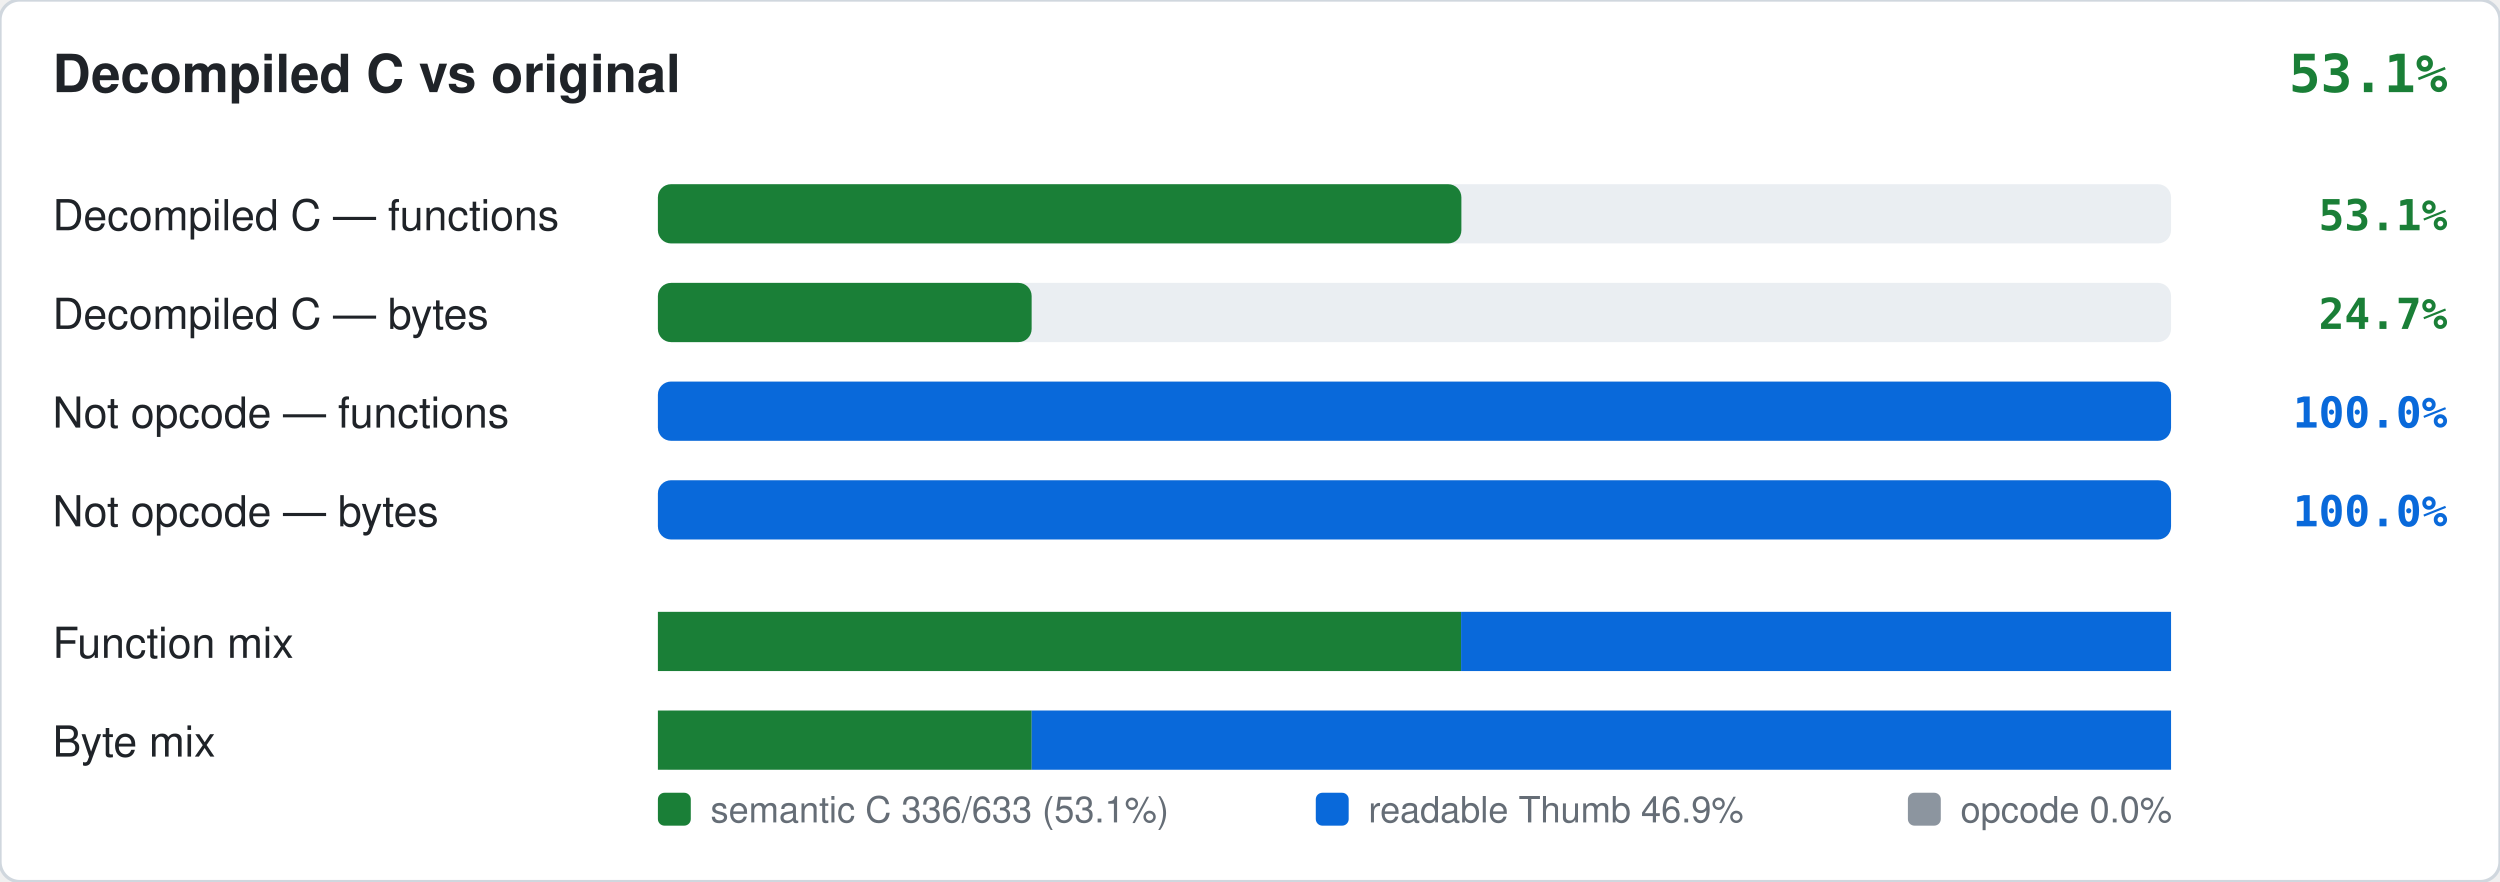
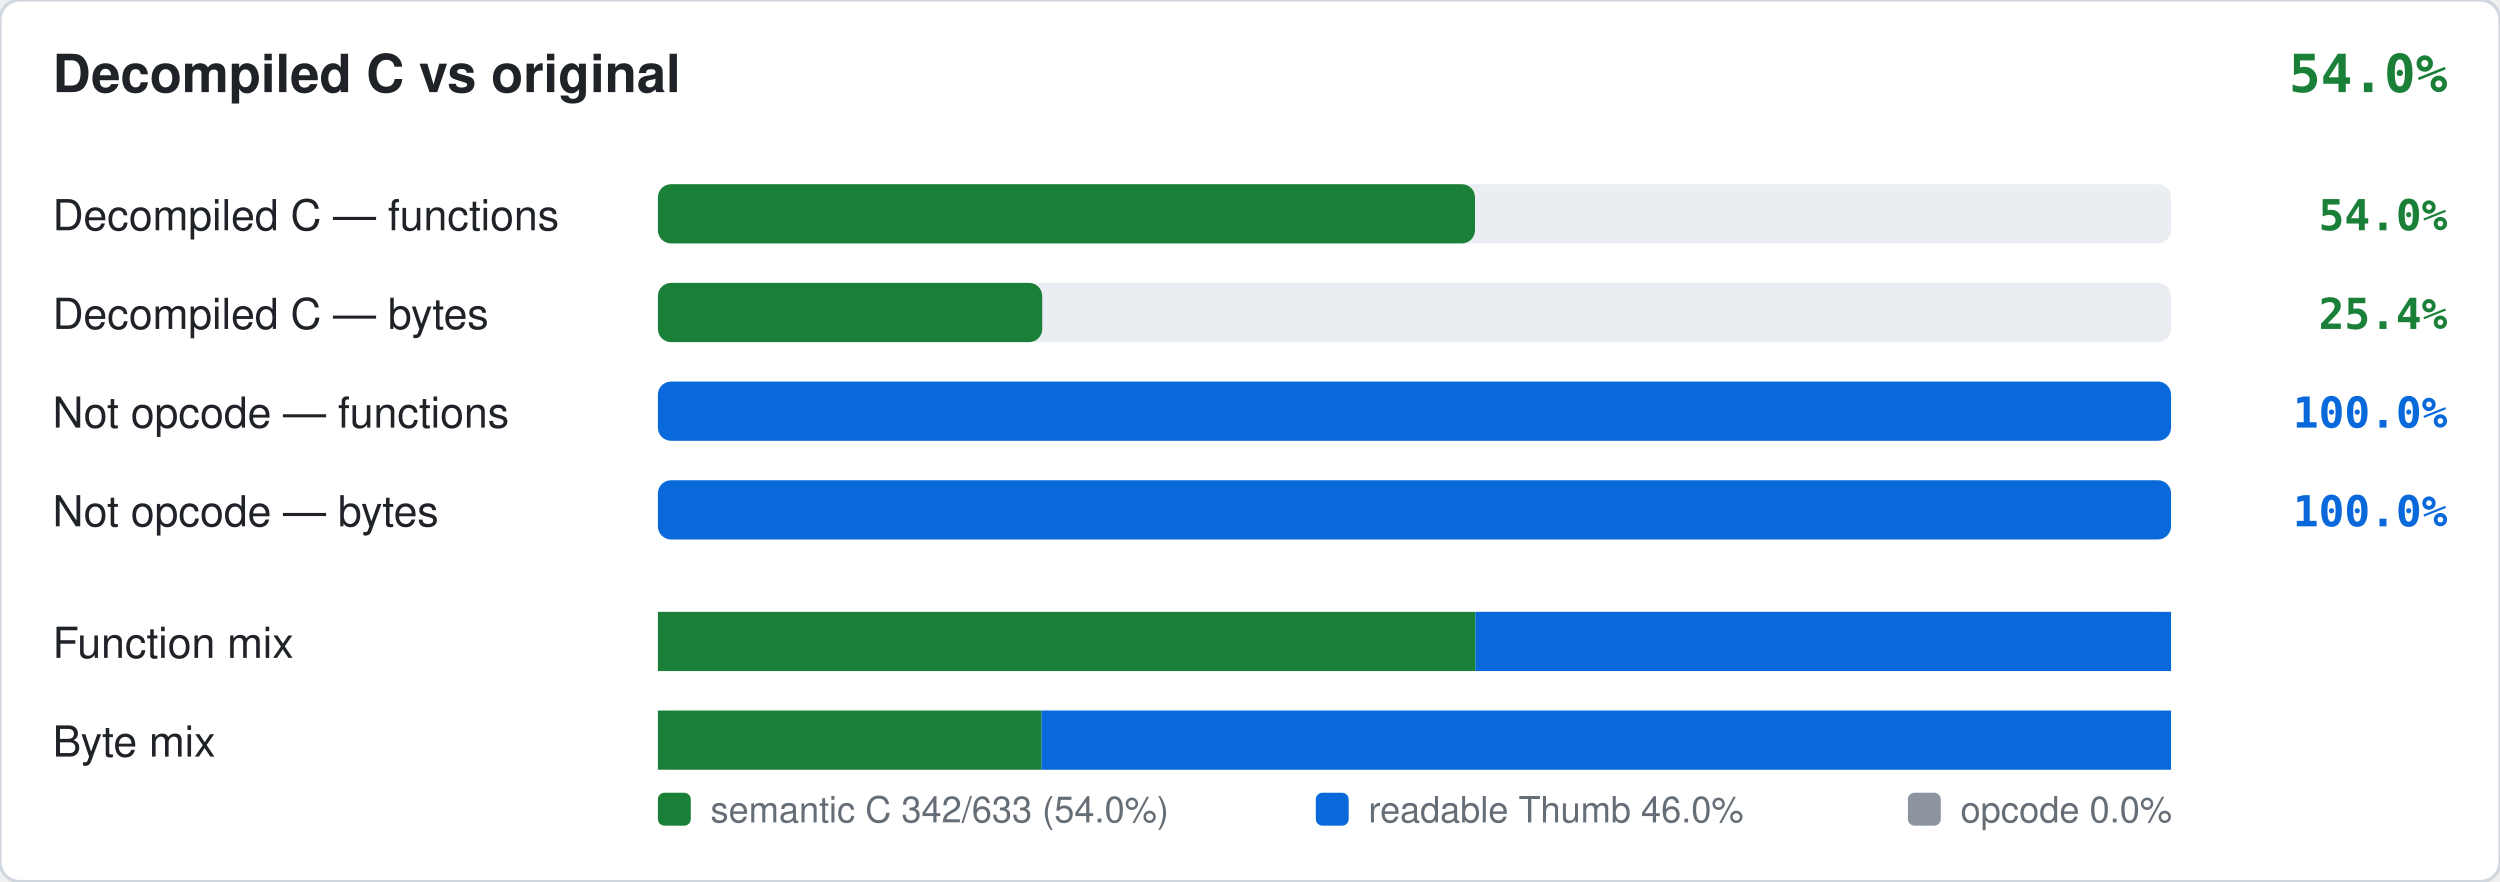
- <svg xmlns="http://www.w3.org/2000/svg" width="760" height="268" viewBox="0 0 760 268" role="img" aria-label="Decompiled C 53.1% functions, 24.7% bytes (336/633, 22,302/90,272)">
+ <svg xmlns="http://www.w3.org/2000/svg" width="760" height="268" viewBox="0 0 760 268" role="img" aria-label="Decompiled C 54.0% functions, 25.4% bytes (342/633, 22,890/90,272)">
  <rect width="760" height="268" rx="6" fill="#ffffff" stroke="#d0d7de" />
  <text x="16" y="28" font-family="-apple-system,BlinkMacSystemFont,Segoe UI,Helvetica,Arial,sans-serif" font-size="16" font-weight="600" fill="#1f2328">Decompiled C vs original</text>
-   <text x="744" y="28" text-anchor="end" font-family="ui-monospace,SFMono-Regular,Menlo,Consolas,monospace" font-size="16" font-weight="700" fill="#1a7f37">53.1%</text>
+   <text x="744" y="28" text-anchor="end" font-family="ui-monospace,SFMono-Regular,Menlo,Consolas,monospace" font-size="16" font-weight="700" fill="#1a7f37">54.0%</text>
  <text x="16" y="70" font-family="-apple-system,BlinkMacSystemFont,Segoe UI,Helvetica,Arial,sans-serif" font-size="13" fill="#1f2328">Decompiled C — functions</text>
  <rect x="200.00" y="56.00" width="460.00" height="18.00" rx="4" fill="#eaeef2" />
-   <rect x="200.00" y="56.00" width="244.26" height="18.00" rx="4" fill="#1a7f37" />
-   <text x="744" y="70" text-anchor="end" font-family="ui-monospace,SFMono-Regular,Menlo,Consolas,monospace" font-size="13" font-weight="700" fill="#1a7f37">53.1%</text>
+   <rect x="200.00" y="56.00" width="248.40" height="18.00" rx="4" fill="#1a7f37" />
+   <text x="744" y="70" text-anchor="end" font-family="ui-monospace,SFMono-Regular,Menlo,Consolas,monospace" font-size="13" font-weight="700" fill="#1a7f37">54.0%</text>
  <text x="16" y="100" font-family="-apple-system,BlinkMacSystemFont,Segoe UI,Helvetica,Arial,sans-serif" font-size="13" fill="#1f2328">Decompiled C — bytes</text>
  <rect x="200.00" y="86.00" width="460.00" height="18.00" rx="4" fill="#eaeef2" />
-   <rect x="200.00" y="86.00" width="113.62" height="18.00" rx="4" fill="#1a7f37" />
-   <text x="744" y="100" text-anchor="end" font-family="ui-monospace,SFMono-Regular,Menlo,Consolas,monospace" font-size="13" font-weight="700" fill="#1a7f37">24.7%</text>
+   <rect x="200.00" y="86.00" width="116.84" height="18.00" rx="4" fill="#1a7f37" />
+   <text x="744" y="100" text-anchor="end" font-family="ui-monospace,SFMono-Regular,Menlo,Consolas,monospace" font-size="13" font-weight="700" fill="#1a7f37">25.4%</text>
  <text x="16" y="130" font-family="-apple-system,BlinkMacSystemFont,Segoe UI,Helvetica,Arial,sans-serif" font-size="13" fill="#1f2328">Not opcode — functions</text>
  <rect x="200.00" y="116.00" width="460.00" height="18.00" rx="4" fill="#eaeef2" />
  <rect x="200.00" y="116.00" width="460.00" height="18.00" rx="4" fill="#0969da" />
  <text x="744" y="130" text-anchor="end" font-family="ui-monospace,SFMono-Regular,Menlo,Consolas,monospace" font-size="13" font-weight="700" fill="#0969da">100.0%</text>
  <text x="16" y="160" font-family="-apple-system,BlinkMacSystemFont,Segoe UI,Helvetica,Arial,sans-serif" font-size="13" fill="#1f2328">Not opcode — bytes</text>
  <rect x="200.00" y="146.00" width="460.00" height="18.00" rx="4" fill="#eaeef2" />
  <rect x="200.00" y="146.00" width="460.00" height="18.00" rx="4" fill="#0969da" />
  <text x="744" y="160" text-anchor="end" font-family="ui-monospace,SFMono-Regular,Menlo,Consolas,monospace" font-size="13" font-weight="700" fill="#0969da">100.0%</text>
  <text x="16" y="200" font-family="-apple-system,BlinkMacSystemFont,Segoe UI,Helvetica,Arial,sans-serif" font-size="13" fill="#1f2328">Function mix</text>
  <rect x="200.00" y="186.00" width="460.00" height="18.00" rx="4" fill="#eaeef2" />
-   <rect x="200.00" y="186.00" width="244.17" height="18.00" fill="#1a7f37" />
-   <rect x="444.17" y="186.00" width="215.83" height="18.00" fill="#0969da" />
+   <rect x="200.00" y="186.00" width="248.53" height="18.00" fill="#1a7f37" />
+   <rect x="448.53" y="186.00" width="211.47" height="18.00" fill="#0969da" />
  <text x="16" y="230" font-family="-apple-system,BlinkMacSystemFont,Segoe UI,Helvetica,Arial,sans-serif" font-size="13" fill="#1f2328">Byte mix</text>
  <rect x="200.00" y="216.00" width="460.00" height="18.00" rx="4" fill="#eaeef2" />
-   <rect x="200.00" y="216.00" width="113.64" height="18.00" fill="#1a7f37" />
-   <rect x="313.64" y="216.00" width="346.36" height="18.00" fill="#0969da" />
+   <rect x="200.00" y="216.00" width="116.64" height="18.00" fill="#1a7f37" />
+   <rect x="316.64" y="216.00" width="343.36" height="18.00" fill="#0969da" />
  <rect x="200" y="241" width="10" height="10" rx="2" fill="#1a7f37" />
-   <text x="216" y="250" font-family="-apple-system,BlinkMacSystemFont,Segoe UI,Helvetica,Arial,sans-serif" font-size="11" fill="#656d76">semantic C 336/633 (53.1%)</text>
+   <text x="216" y="250" font-family="-apple-system,BlinkMacSystemFont,Segoe UI,Helvetica,Arial,sans-serif" font-size="11" fill="#656d76">semantic C 342/633 (54.0%)</text>
  <rect x="400" y="241" width="10" height="10" rx="2" fill="#0969da" />
-   <text x="416" y="250" font-family="-apple-system,BlinkMacSystemFont,Segoe UI,Helvetica,Arial,sans-serif" font-size="11" fill="#656d76">readable Thumb 46.9%</text>
+   <text x="416" y="250" font-family="-apple-system,BlinkMacSystemFont,Segoe UI,Helvetica,Arial,sans-serif" font-size="11" fill="#656d76">readable Thumb 46.0%</text>
  <rect x="580" y="241" width="10" height="10" rx="2" fill="#8c959f" />
  <text x="596" y="250" font-family="-apple-system,BlinkMacSystemFont,Segoe UI,Helvetica,Arial,sans-serif" font-size="11" fill="#656d76">opcode 0.0%</text>
</svg>
